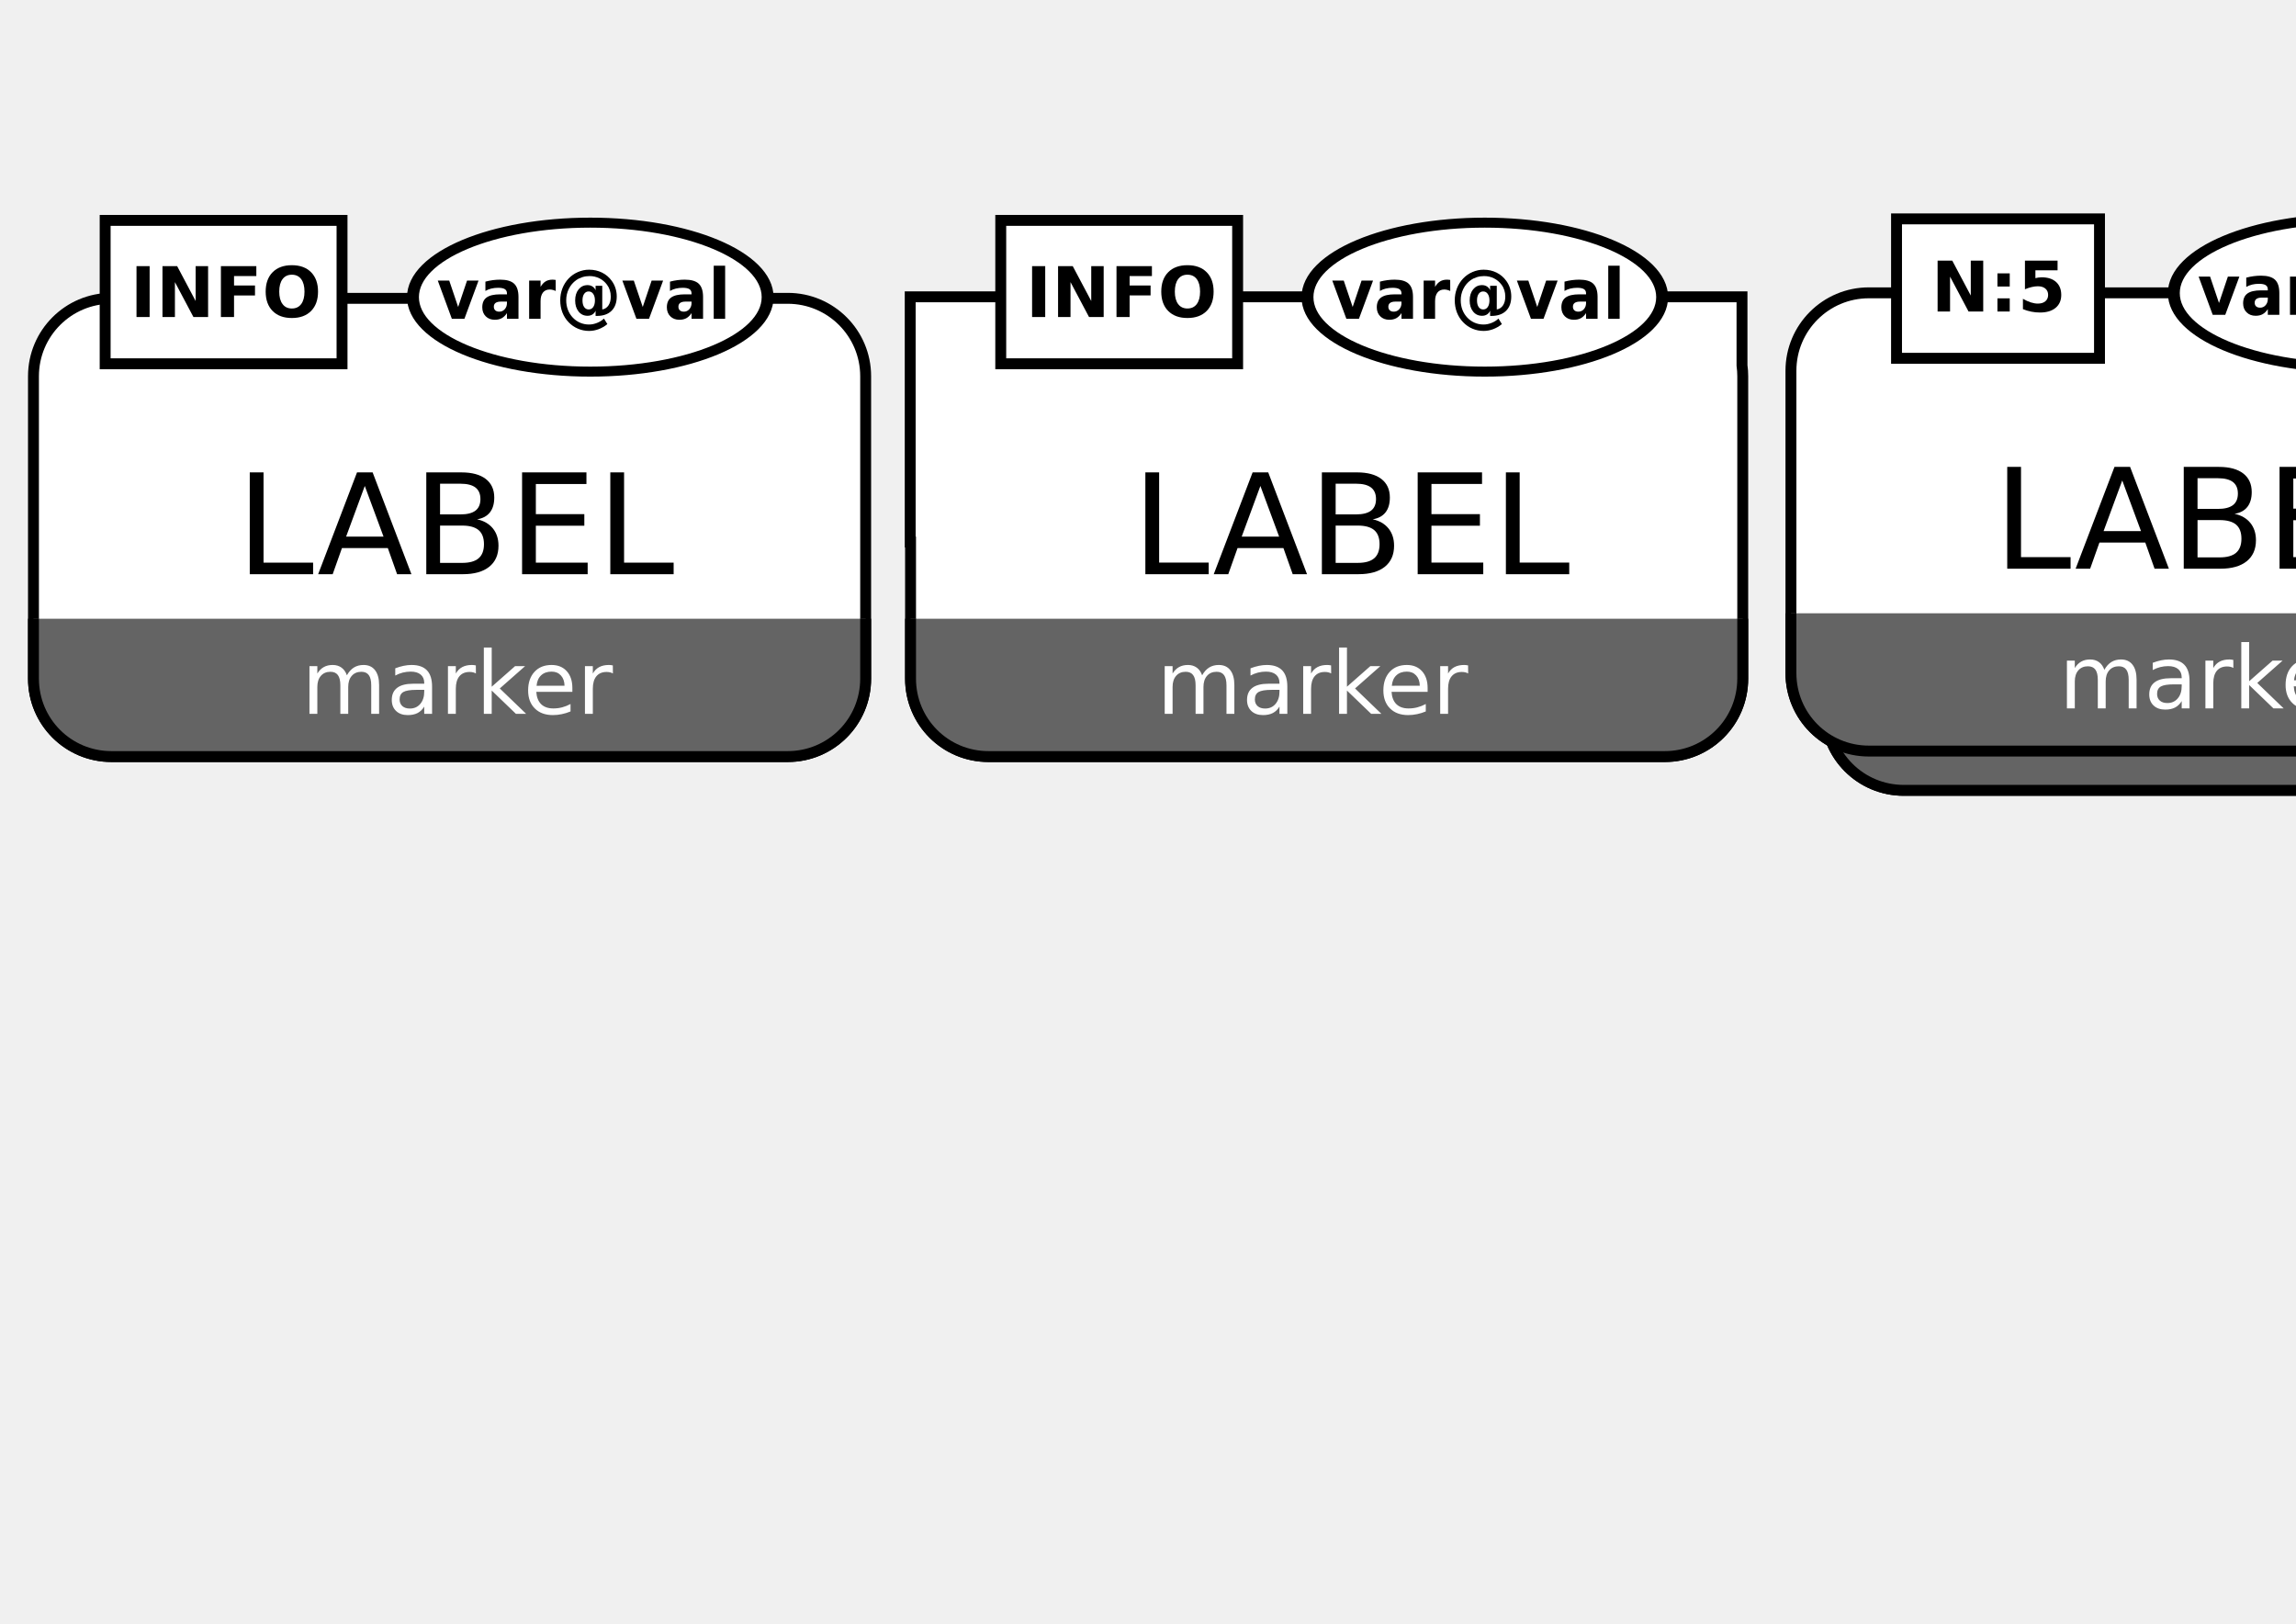
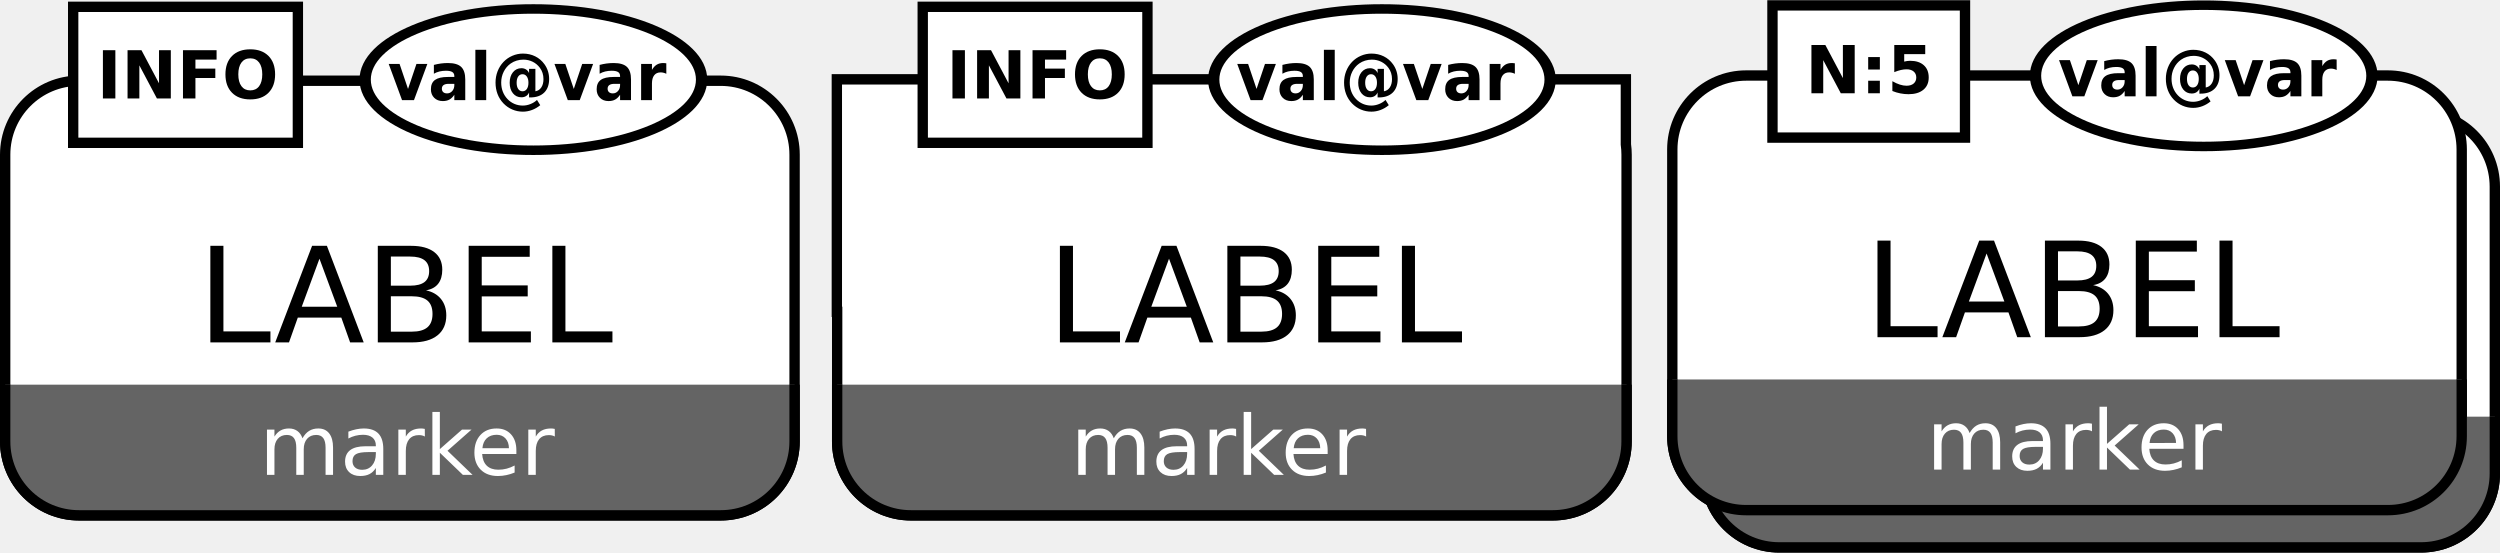
- <svg xmlns="http://www.w3.org/2000/svg" width="1052.362" height="744.094" id="svg2" version="1.0">
+ <svg xmlns="http://www.w3.org/2000/svg" width="1207.957" height="266.989" id="svg2" version="1.0">
  <defs id="defs4" />
-   <g id="layer1">
-     <rect style="opacity:1;fill:#ffffff;fill-opacity:1;fill-rule:nonzero;stroke:#000000;stroke-width:5;stroke-miterlimit:4;stroke-dasharray:none;stroke-opacity:1" id="rect2206" width="381.429" height="210" x="836.87" y="152.192" ry="35.714" rx="35.714" />
-     <path style="opacity:1;fill:#ffffff;fill-opacity:1;fill-rule:nonzero;stroke:#000000;stroke-width:5;stroke-miterlimit:4;stroke-dasharray:none;stroke-opacity:1" d="M 417.188,136.031 L 417.188,248.375 L 417.344,248.375 L 417.344,311 C 417.344,330.786 433.277,346.719 453.062,346.719 L 763.062,346.719 C 782.848,346.719 798.781,330.786 798.781,311 L 798.781,172.438 C 798.781,170.756 798.66,169.087 798.438,167.469 L 798.438,136.031 L 417.188,136.031 z " id="rect2929" />
-     <path id="path2934" d="M 798.77,283.558 L 798.77,310.997 C 798.77,330.783 782.842,346.711 763.056,346.711 L 453.056,346.711 C 433.27,346.711 417.342,330.783 417.342,310.997 L 417.342,283.558" style="opacity:1;fill:#646464;fill-opacity:1;fill-rule:nonzero;stroke:#000000;stroke-width:5;stroke-miterlimit:4;stroke-dasharray:none;stroke-opacity:1" />
-     <rect style="opacity:1;fill:#ffffff;fill-opacity:1;fill-rule:nonzero;stroke:#000000;stroke-width:5;stroke-miterlimit:4;stroke-dasharray:none;stroke-opacity:1" id="rect2874" width="108.571" height="65.714" x="458.69" y="100.994" ry="0" />
-     <text xml:space="preserve" style="font-size:12px;font-style:normal;font-weight:normal;fill:#000000;fill-opacity:1;stroke:none;stroke-width:1px;stroke-linecap:butt;stroke-linejoin:miter;stroke-opacity:1;font-family:Bitstream Vera Sans" x="470.119" y="145.279" id="text2876">
+   <g id="layer1" transform="translate(-12.84163,-97.70316)">
+     <rect style="fill:#ffffff;fill-opacity:1;fill-rule:nonzero;stroke:#000000;stroke-width:5;stroke-miterlimit:4;stroke-opacity:1;stroke-dasharray:none" id="rect2206" width="381.429" height="210" x="836.87" y="152.192" ry="35.714" rx="35.714" />
+     <path style="fill:#ffffff;fill-opacity:1;fill-rule:nonzero;stroke:#000000;stroke-width:5;stroke-miterlimit:4;stroke-opacity:1;stroke-dasharray:none" d="m 417.188,136.031 0,112.344 0.156,0 0,62.625 c 0,19.786 15.933,35.719 35.719,35.719 l 310,0 c 19.786,0 35.719,-15.933 35.719,-35.719 l 0,-138.562 c 0,-1.681 -0.121,-3.351 -0.344,-4.969 l 0,-31.438 -381.25,0 z" id="rect2929" />
+     <path id="path2934" d="m 798.77,283.558 0,27.439 c -1e-5,19.786 -15.929,35.714 -35.714,35.714 l -310,1e-5 c -19.786,-1e-5 -35.714,-15.929 -35.714,-35.714 l 0,-27.439" style="fill:#646464;fill-opacity:1;fill-rule:nonzero;stroke:#000000;stroke-width:5;stroke-miterlimit:4;stroke-opacity:1;stroke-dasharray:none" />
+     <rect style="fill:#ffffff;fill-opacity:1;fill-rule:nonzero;stroke:#000000;stroke-width:5;stroke-miterlimit:4;stroke-opacity:1;stroke-dasharray:none" id="rect2874" width="108.571" height="65.714" x="458.69" y="100.994" ry="0" />
+     <text xml:space="preserve" style="font-size:12px;font-style:normal;font-weight:normal;fill:#000000;fill-opacity:1;stroke:none;font-family:Bitstream Vera Sans" x="470.119" y="145.279" id="text2876">
      <tspan id="tspan2878" x="470.119" y="145.279" style="font-size:32px;font-weight:bold">INFO</tspan>
    </text>
-     <text xml:space="preserve" style="font-size:12px;font-style:normal;font-weight:normal;fill:#000000;fill-opacity:1;stroke:none;stroke-width:1px;stroke-linecap:butt;stroke-linejoin:miter;stroke-opacity:1;font-family:Bitstream Vera Sans" x="518.69" y="263.136" id="text2890">
+     <text xml:space="preserve" style="font-size:12px;font-style:normal;font-weight:normal;fill:#000000;fill-opacity:1;stroke:none;font-family:Bitstream Vera Sans" x="518.69" y="263.136" id="text2890">
      <tspan id="tspan2892" x="518.69" y="263.136" style="font-size:64px">LABEL</tspan>
    </text>
-     <rect style="opacity:1;fill:#ffffff;fill-opacity:1;fill-rule:nonzero;stroke:#000000;stroke-width:5;stroke-miterlimit:4;stroke-dasharray:none;stroke-opacity:1" id="rect2827" width="381.429" height="210" x="15.342" y="136.711" ry="35.714" rx="35.714" />
-     <rect style="opacity:1;fill:#ffffff;fill-opacity:1;fill-rule:nonzero;stroke:#000000;stroke-width:5;stroke-miterlimit:4;stroke-dasharray:none;stroke-opacity:1" id="rect2829" width="108.571" height="65.714" x="48.199" y="100.997" ry="0" />
-     <text xml:space="preserve" style="font-size:12px;font-style:normal;font-weight:normal;fill:#000000;fill-opacity:1;stroke:none;stroke-width:1px;stroke-linecap:butt;stroke-linejoin:miter;stroke-opacity:1;font-family:Bitstream Vera Sans" x="59.627" y="145.283" id="text2831">
+     <rect style="fill:#ffffff;fill-opacity:1;fill-rule:nonzero;stroke:#000000;stroke-width:5;stroke-miterlimit:4;stroke-opacity:1;stroke-dasharray:none" id="rect2827" width="381.429" height="210" x="15.342" y="136.711" ry="35.714" rx="35.714" />
+     <rect style="fill:#ffffff;fill-opacity:1;fill-rule:nonzero;stroke:#000000;stroke-width:5;stroke-miterlimit:4;stroke-opacity:1;stroke-dasharray:none" id="rect2829" width="108.571" height="65.714" x="48.199" y="100.997" ry="0" />
+     <text xml:space="preserve" style="font-size:12px;font-style:normal;font-weight:normal;fill:#000000;fill-opacity:1;stroke:none;font-family:Bitstream Vera Sans" x="59.627" y="145.283" id="text2831">
      <tspan id="tspan2833" x="59.627" y="145.283" style="font-size:32px;font-weight:bold">INFO</tspan>
    </text>
-     <path style="opacity:1;fill:#ffffff;fill-opacity:1;fill-rule:nonzero;stroke:#000000;stroke-width:4.611;stroke-miterlimit:4;stroke-dasharray:none;stroke-opacity:1" id="path2835" d="M 343.452 461.423 A 68.69 34.345 0 1 1  206.071,461.423 A 68.69 34.345 0 1 1  343.452 461.423 z" transform="matrix(1.183237,0,0,0.993855,-54.54831,-322.422)" />
-     <text xml:space="preserve" style="font-size:11.619px;font-style:normal;font-weight:normal;fill:#000000;fill-opacity:1;stroke:none;stroke-width:1px;stroke-linecap:butt;stroke-linejoin:miter;stroke-opacity:1;font-family:Bitstream Vera Sans" x="206.762" y="141.455" id="text2837" transform="scale(0.9682781,1.032761)">
-       <tspan id="tspan2839" x="206.762" y="141.455" style="font-size:30.985px;font-weight:bold">var@val</tspan>
+     <path style="fill:#ffffff;fill-opacity:1;fill-rule:nonzero;stroke:#000000;stroke-width:4.611;stroke-miterlimit:4;stroke-opacity:1;stroke-dasharray:none" id="path2835" d="m 343.452,461.423 c 0,18.968 -30.754,34.345 -68.69,34.345 -37.937,0 -68.69,-15.377 -68.69,-34.345 0,-18.968 30.754,-34.345 68.69,-34.345 37.937,0 68.69,15.377 68.69,34.345 z" transform="matrix(1.183237,0,0,0.993855,-54.54831,-322.422)" />
+     <text xml:space="preserve" style="font-size:11.619px;font-style:normal;font-weight:normal;fill:#000000;fill-opacity:1;stroke:none;font-family:Bitstream Vera Sans" x="206.762" y="141.455" id="text2837" transform="scale(0.9682781,1.032761)">
+       <tspan id="tspan2839" x="206.762" y="141.455" style="font-size:30.985px;font-weight:bold">val@var</tspan>
    </text>
-     <text xml:space="preserve" style="font-size:12px;font-style:normal;font-weight:normal;fill:#000000;fill-opacity:1;stroke:none;stroke-width:1px;stroke-linecap:butt;stroke-linejoin:miter;stroke-opacity:1;font-family:Bitstream Vera Sans" x="108.199" y="263.14" id="text2841">
+     <text xml:space="preserve" style="font-size:12px;font-style:normal;font-weight:normal;fill:#000000;fill-opacity:1;stroke:none;font-family:Bitstream Vera Sans" x="108.199" y="263.14" id="text2841">
      <tspan id="tspan2843" x="108.199" y="263.14" style="font-size:64px">LABEL</tspan>
    </text>
-     <path style="opacity:1;fill:#646464;fill-opacity:1;fill-rule:nonzero;stroke:#000000;stroke-width:5;stroke-miterlimit:4;stroke-dasharray:none;stroke-opacity:1" d="M 396.77,283.558 L 396.77,310.997 C 396.77,330.783 380.842,346.711 361.056,346.711 L 51.056,346.711 C 31.27,346.711 15.342,330.783 15.342,310.997 L 15.342,283.558" id="rect2852" />
-     <text id="text2872" y="327.14" x="138.199" style="font-size:12px;font-style:normal;font-weight:normal;fill:#000000;fill-opacity:1;stroke:none;stroke-width:1px;stroke-linecap:butt;stroke-linejoin:miter;stroke-opacity:1;font-family:Bitstream Vera Sans" xml:space="preserve">
+     <path style="fill:#646464;fill-opacity:1;fill-rule:nonzero;stroke:#000000;stroke-width:5;stroke-miterlimit:4;stroke-opacity:1;stroke-dasharray:none" d="m 396.77,283.558 0,27.439 c -10e-6,19.786 -15.929,35.714 -35.714,35.714 l -310,1e-5 c -19.786,-1e-5 -35.714,-15.929 -35.714,-35.714 l 0,-27.439" id="rect2852" />
+     <text id="text2872" y="327.14" x="138.199" style="font-size:12px;font-style:normal;font-weight:normal;fill:#000000;fill-opacity:1;stroke:none;font-family:Bitstream Vera Sans" xml:space="preserve">
      <tspan style="font-size:40px;fill:#ffffff" y="327.14" x="138.199" id="tspan2874">marker</tspan>
    </text>
-     <text xml:space="preserve" style="font-size:12px;font-style:normal;font-weight:normal;fill:#000000;fill-opacity:1;stroke:none;stroke-width:1px;stroke-linecap:butt;stroke-linejoin:miter;stroke-opacity:1;font-family:Bitstream Vera Sans" x="530.199" y="327.14" id="text2877">
+     <text xml:space="preserve" style="font-size:12px;font-style:normal;font-weight:normal;fill:#000000;fill-opacity:1;stroke:none;font-family:Bitstream Vera Sans" x="530.199" y="327.14" id="text2877">
      <tspan id="tspan2879" x="530.199" y="327.14" style="font-size:40px;fill:#ffffff">marker</tspan>
    </text>
-     <rect rx="35.714" ry="35.714" y="134.192" x="820.87" height="210" width="381.429" id="rect2182" style="opacity:1;fill:#ffffff;fill-opacity:1;fill-rule:nonzero;stroke:#000000;stroke-width:5;stroke-miterlimit:4;stroke-dasharray:none;stroke-opacity:1" />
-     <rect ry="0" y="100.306" x="869.267" height="63.886" width="93.031" id="rect2184" style="opacity:1;fill:#ffffff;fill-opacity:1;fill-rule:nonzero;stroke:#000000;stroke-width:5;stroke-miterlimit:4;stroke-dasharray:none;stroke-opacity:1" />
-     <text id="text2186" y="142.764" x="885.156" style="font-size:12px;font-style:normal;font-weight:normal;fill:#000000;fill-opacity:1;stroke:none;stroke-width:1px;stroke-linecap:butt;stroke-linejoin:miter;stroke-opacity:1;font-family:Bitstream Vera Sans" xml:space="preserve">
+     <rect rx="35.714" ry="35.714" y="134.192" x="820.87" height="210" width="381.429" id="rect2182" style="fill:#ffffff;fill-opacity:1;fill-rule:nonzero;stroke:#000000;stroke-width:5;stroke-miterlimit:4;stroke-opacity:1;stroke-dasharray:none" />
+     <rect ry="0" y="100.306" x="869.267" height="63.886" width="93.031" id="rect2184" style="fill:#ffffff;fill-opacity:1;fill-rule:nonzero;stroke:#000000;stroke-width:5;stroke-miterlimit:4;stroke-opacity:1;stroke-dasharray:none" />
+     <text id="text2186" y="142.764" x="885.156" style="font-size:12px;font-style:normal;font-weight:normal;fill:#000000;fill-opacity:1;stroke:none;font-family:Bitstream Vera Sans" xml:space="preserve">
      <tspan style="font-size:32px;font-weight:bold" y="142.764" x="885.156" id="tspan2188">N:5</tspan>
    </text>
-     <text id="text2196" y="260.621" x="913.727" style="font-size:12px;font-style:normal;font-weight:normal;fill:#000000;fill-opacity:1;stroke:none;stroke-width:1px;stroke-linecap:butt;stroke-linejoin:miter;stroke-opacity:1;font-family:Bitstream Vera Sans" xml:space="preserve">
+     <text id="text2196" y="260.621" x="913.727" style="font-size:12px;font-style:normal;font-weight:normal;fill:#000000;fill-opacity:1;stroke:none;font-family:Bitstream Vera Sans" xml:space="preserve">
      <tspan style="font-size:64px" y="260.621" x="913.727" id="tspan2198">LABEL</tspan>
    </text>
-     <path style="opacity:1;fill:#646464;fill-opacity:1;fill-rule:nonzero;stroke:#000000;stroke-width:5;stroke-miterlimit:4;stroke-dasharray:none;stroke-opacity:1" d="M 1218.299,299.039 L 1218.299,326.478 C 1218.299,346.264 1202.37,362.192 1182.584,362.192 L 872.584,362.192 C 852.799,362.192 836.87,346.264 836.87,326.478 L 836.87,299.039" id="path2196" />
-     <path id="path2200" d="M 1202.299,281.039 L 1202.299,308.478 C 1202.299,328.264 1186.37,344.192 1166.584,344.192 L 856.584,344.192 C 836.799,344.192 820.87,328.264 820.87,308.478 L 820.87,281.039" style="opacity:1;fill:#646464;fill-opacity:1;fill-rule:nonzero;stroke:#000000;stroke-width:5;stroke-miterlimit:4;stroke-dasharray:none;stroke-opacity:1" />
-     <text xml:space="preserve" style="font-size:12px;font-style:normal;font-weight:normal;fill:#000000;fill-opacity:1;stroke:none;stroke-width:1px;stroke-linecap:butt;stroke-linejoin:miter;stroke-opacity:1;font-family:Bitstream Vera Sans" x="943.727" y="324.621" id="text2202">
+     <path style="fill:#646464;fill-opacity:1;fill-rule:nonzero;stroke:#000000;stroke-width:5;stroke-miterlimit:4;stroke-opacity:1;stroke-dasharray:none" d="m 1218.299,299.039 0,27.439 c 0,19.786 -15.929,35.714 -35.714,35.714 l -310,10e-6 c -19.786,-10e-6 -35.714,-15.929 -35.714,-35.714 l 0,-27.439" id="path2196" />
+     <path id="path2200" d="m 1202.299,281.039 0,27.439 c 0,19.786 -15.929,35.714 -35.714,35.714 l -310,10e-6 c -19.786,-10e-6 -35.714,-15.929 -35.714,-35.714 l 0,-27.439" style="fill:#646464;fill-opacity:1;fill-rule:nonzero;stroke:#000000;stroke-width:5;stroke-miterlimit:4;stroke-opacity:1;stroke-dasharray:none" />
+     <text xml:space="preserve" style="font-size:12px;font-style:normal;font-weight:normal;fill:#000000;fill-opacity:1;stroke:none;font-family:Bitstream Vera Sans" x="943.727" y="324.621" id="text2202">
      <tspan id="tspan2204" x="943.727" y="324.621" style="font-size:40px;fill:#ffffff">marker</tspan>
    </text>
-     <path transform="matrix(1.183237,0,0,0.993855,355.4517,-322.422)" d="M 343.452 461.423 A 68.69 34.345 0 1 1  206.071,461.423 A 68.69 34.345 0 1 1  343.452 461.423 z" id="path5371" style="opacity:1;fill:#ffffff;fill-opacity:1;fill-rule:nonzero;stroke:#000000;stroke-width:4.611;stroke-miterlimit:4;stroke-dasharray:none;stroke-opacity:1" />
-     <text transform="scale(0.9682781,1.032761)" id="text5373" y="141.455" x="630.192" style="font-size:11.619px;font-style:normal;font-weight:normal;fill:#000000;fill-opacity:1;stroke:none;stroke-width:1px;stroke-linecap:butt;stroke-linejoin:miter;stroke-opacity:1;font-family:Bitstream Vera Sans" xml:space="preserve">
-       <tspan style="font-size:30.985px;font-weight:bold" y="141.455" x="630.192" id="tspan5375">var@val</tspan>
+     <path transform="matrix(1.183237,0,0,0.993855,355.4517,-322.422)" d="m 343.452,461.423 c 0,18.968 -30.754,34.345 -68.69,34.345 -37.937,0 -68.69,-15.377 -68.69,-34.345 0,-18.968 30.754,-34.345 68.69,-34.345 37.937,0 68.69,15.377 68.69,34.345 z" id="path5371" style="fill:#ffffff;fill-opacity:1;fill-rule:nonzero;stroke:#000000;stroke-width:4.611;stroke-miterlimit:4;stroke-opacity:1;stroke-dasharray:none" />
+     <text transform="scale(0.9682781,1.032761)" id="text5373" y="141.455" x="630.192" style="font-size:11.619px;font-style:normal;font-weight:normal;fill:#000000;fill-opacity:1;stroke:none;font-family:Bitstream Vera Sans" xml:space="preserve">
+       <tspan style="font-size:30.985px;font-weight:bold" y="141.455" x="630.192" id="tspan5375">val@var</tspan>
    </text>
-     <path style="opacity:1;fill:#ffffff;fill-opacity:1;fill-rule:nonzero;stroke:#000000;stroke-width:4.611;stroke-miterlimit:4;stroke-dasharray:none;stroke-opacity:1" id="path5377" d="M 343.452 461.423 A 68.69 34.345 0 1 1  206.071,461.423 A 68.69 34.345 0 1 1  343.452 461.423 z" transform="matrix(1.183237,0,0,0.993855,752.5376,-324.2502)" />
-     <text xml:space="preserve" style="font-size:11.619px;font-style:normal;font-weight:normal;fill:#000000;fill-opacity:1;stroke:none;stroke-width:1px;stroke-linecap:butt;stroke-linejoin:miter;stroke-opacity:1;font-family:Bitstream Vera Sans" x="1040.281" y="139.685" id="text5379" transform="scale(0.9682781,1.032761)">
-       <tspan id="tspan5381" x="1040.281" y="139.685" style="font-size:30.985px;font-weight:bold">var@val</tspan>
+     <path style="fill:#ffffff;fill-opacity:1;fill-rule:nonzero;stroke:#000000;stroke-width:4.611;stroke-miterlimit:4;stroke-opacity:1;stroke-dasharray:none" id="path5377" d="m 343.452,461.423 c 0,18.968 -30.754,34.345 -68.69,34.345 -37.937,0 -68.69,-15.377 -68.69,-34.345 0,-18.968 30.754,-34.345 68.69,-34.345 37.937,0 68.69,15.377 68.69,34.345 z" transform="matrix(1.183237,0,0,0.993855,752.5376,-324.2502)" />
+     <text xml:space="preserve" style="font-size:11.619px;font-style:normal;font-weight:normal;fill:#000000;fill-opacity:1;stroke:none;font-family:Bitstream Vera Sans" x="1040.281" y="139.685" id="text5379" transform="scale(0.9682781,1.032761)">
+       <tspan id="tspan5381" x="1040.281" y="139.685" style="font-size:30.985px;font-weight:bold">val@var</tspan>
    </text>
  </g>
</svg>
